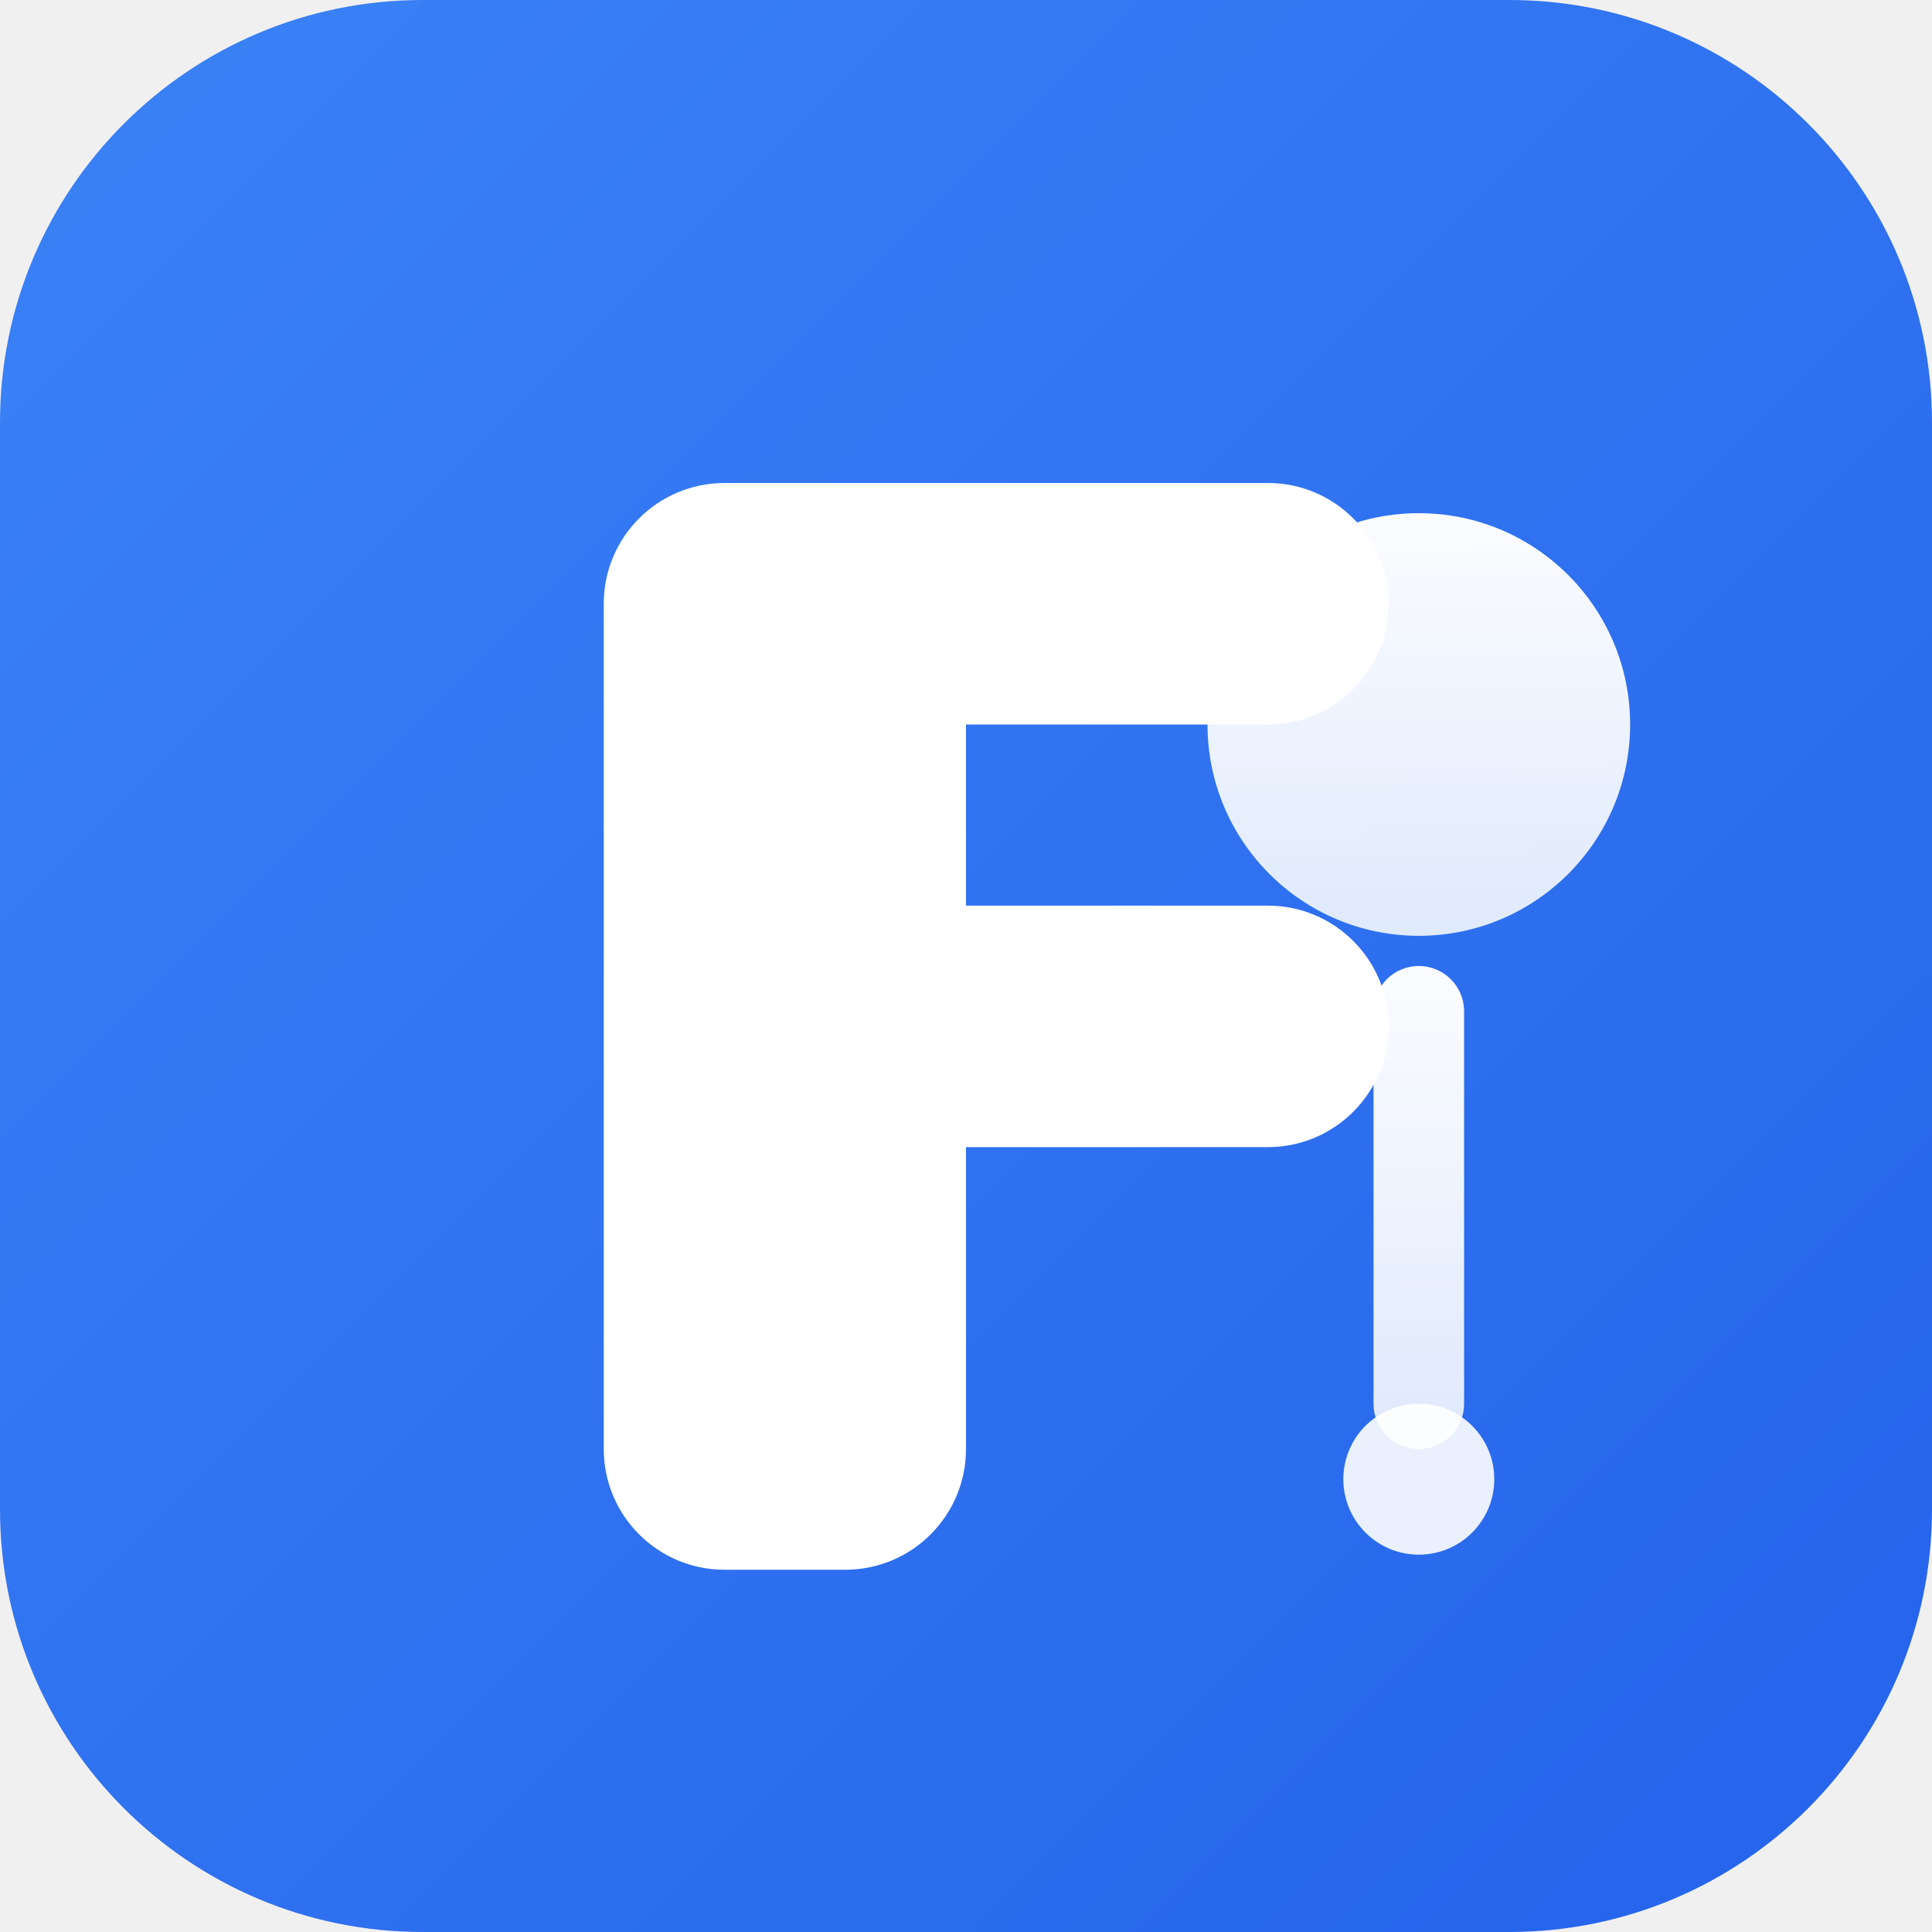
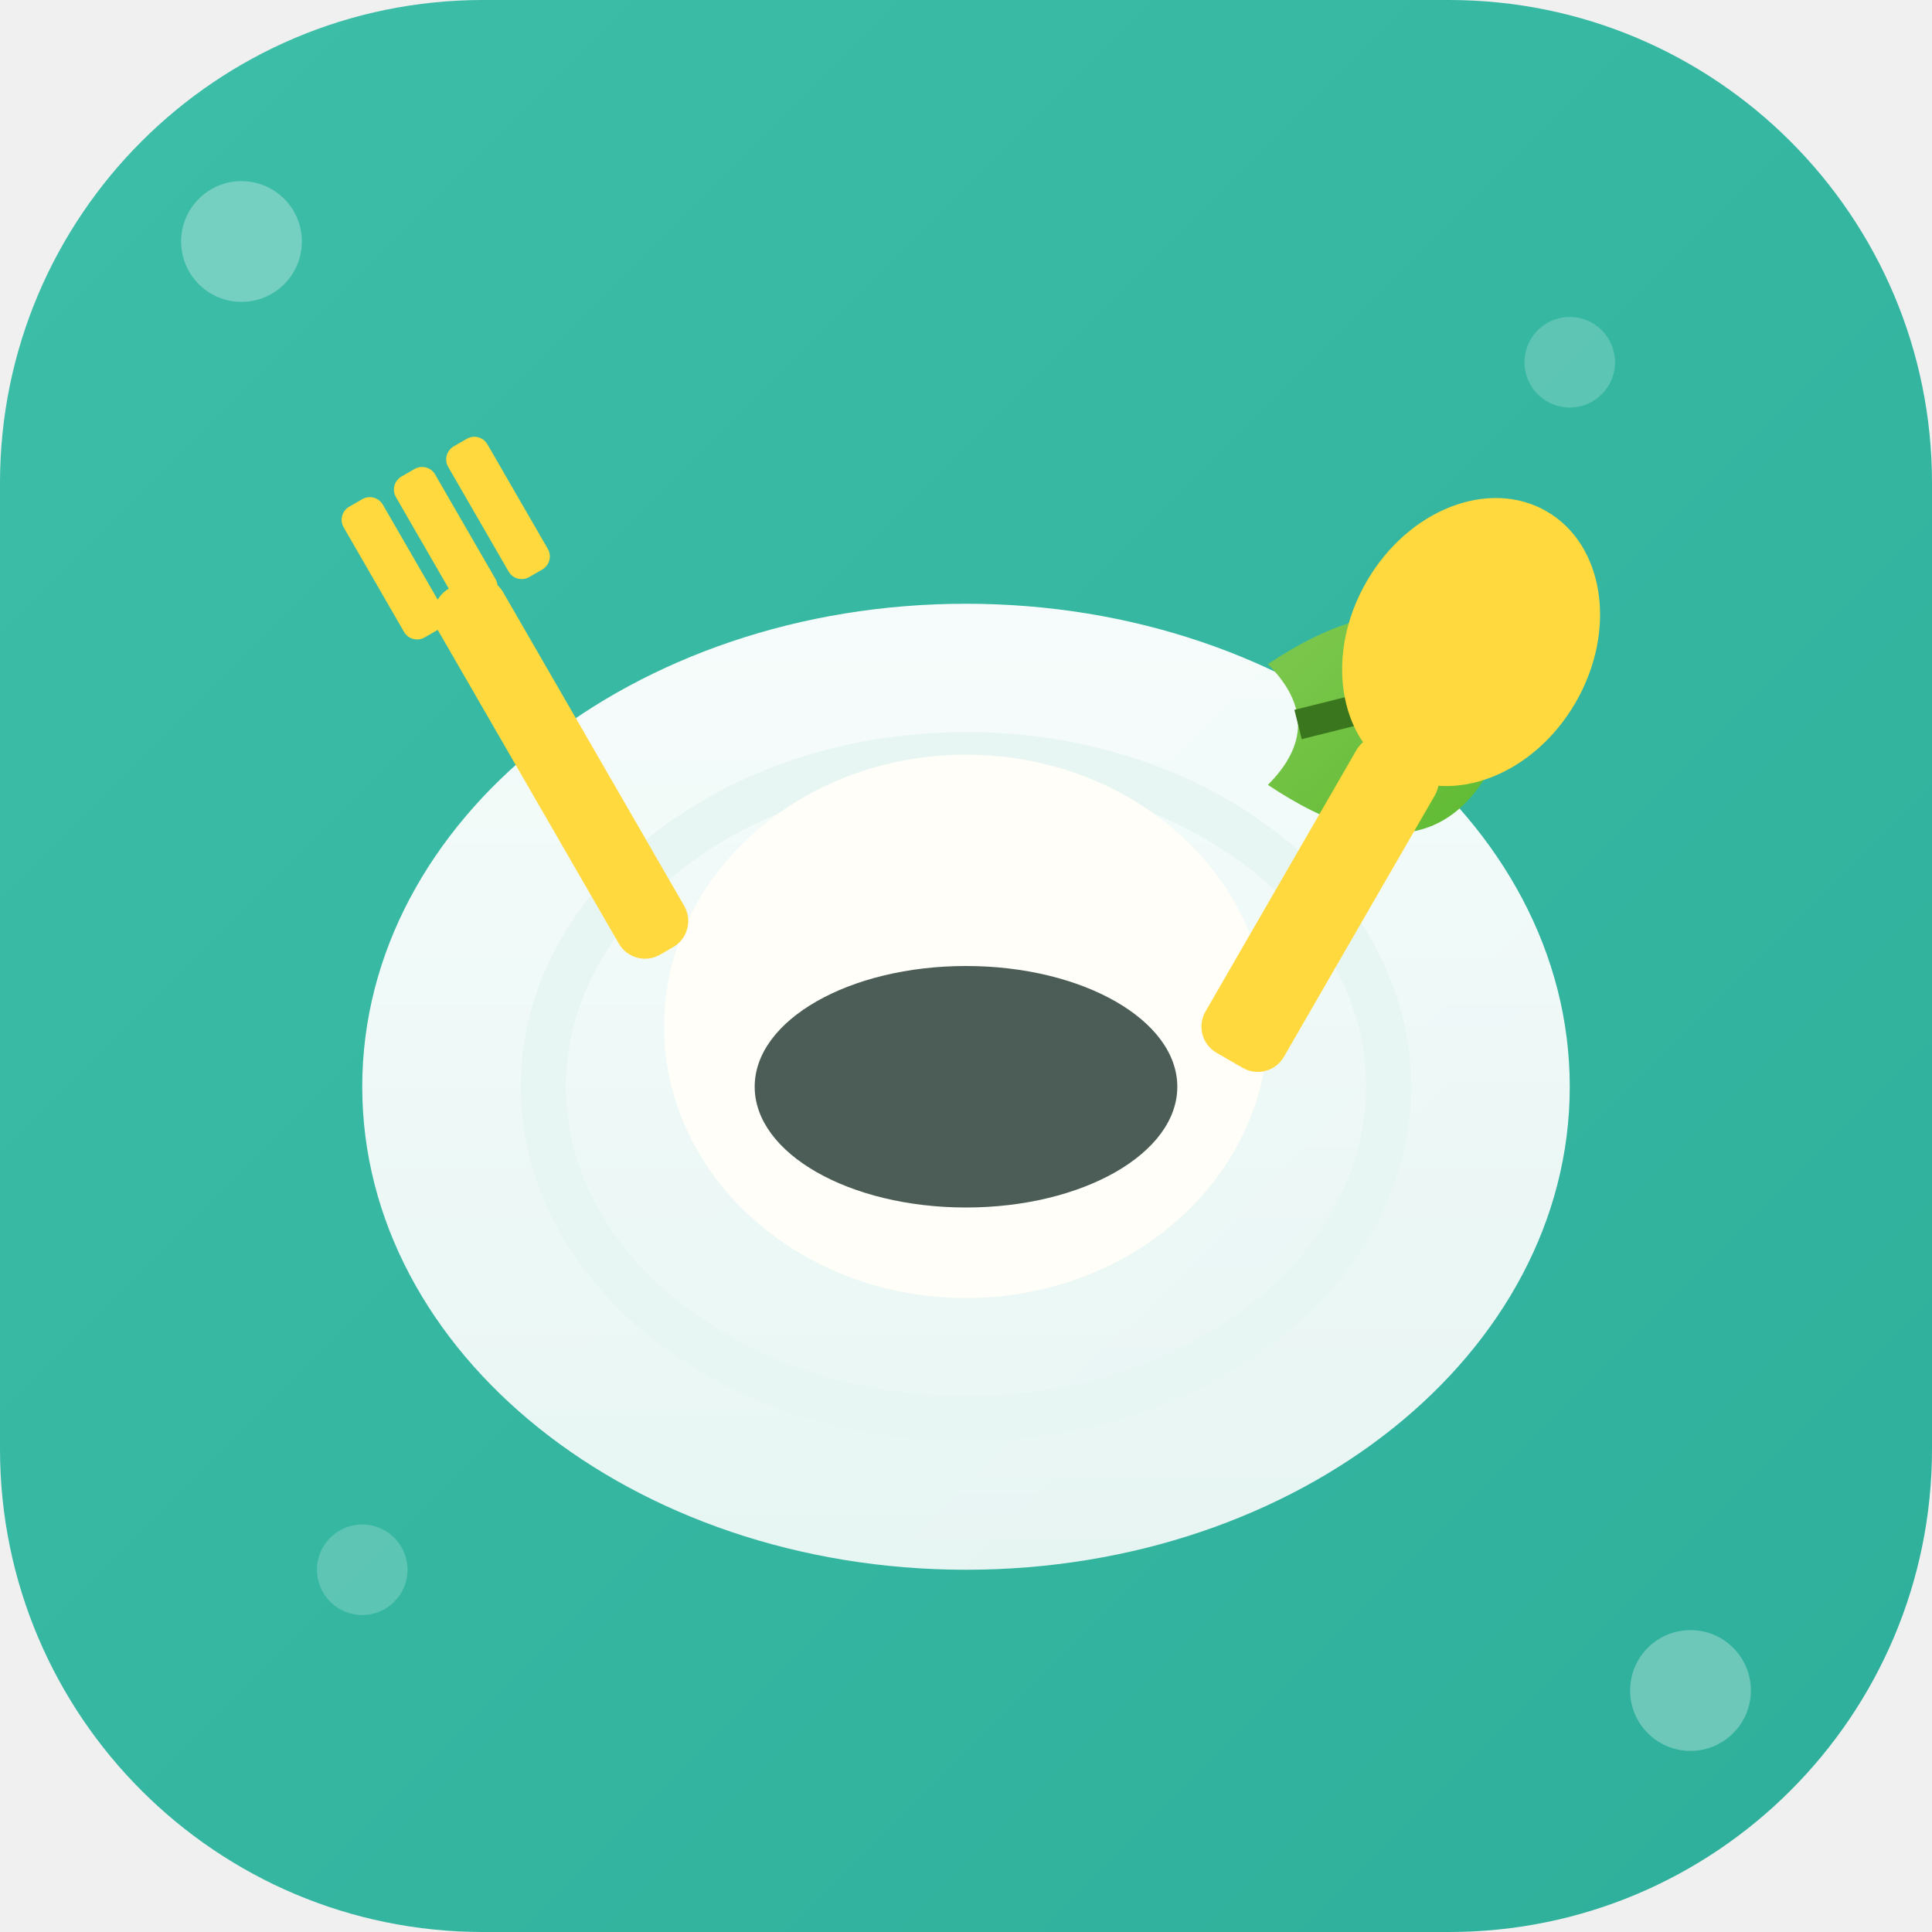
<svg xmlns="http://www.w3.org/2000/svg" viewBox="0 0 64 64" role="img" aria-labelledby="title desc">
  <defs>
-     <linearGradient id="plannerGradient" x1="0%" y1="0%" x2="100%" y2="100%">
-       <stop offset="0%" stop-color="#3B82F6" />
-       <stop offset="100%" stop-color="#2563EB" />
+     <linearGradient id="bgGrad" x1="0%" y1="0%" x2="100%" y2="100%">
+       <stop offset="0%" stop-color="#3DBEA8" />
+       <stop offset="100%" stop-color="#2EAF9B" />
    </linearGradient>
-     <linearGradient id="spoonHighlight" x1="0%" y1="0%" x2="0%" y2="100%">
-       <stop offset="0%" stop-color="rgba(255,255,255,0.98)" />
-       <stop offset="100%" stop-color="rgba(255,255,255,0.85)" />
+     <linearGradient id="plateGrad" x1="0%" y1="0%" x2="0%" y2="100%">
+       <stop offset="0%" stop-color="#FFFFFF" />
+       <stop offset="100%" stop-color="#F0F9F7" />
+     </linearGradient>
+     <linearGradient id="leafGrad" x1="0%" y1="0%" x2="100%" y2="100%">
+       <stop offset="0%" stop-color="#7EC850" />
+       <stop offset="100%" stop-color="#5EBA30" />
    </linearGradient>
  </defs>
-   <rect width="64" height="64" rx="14" fill="url(#plannerGradient)" />
-   <path d="M24 16h18a4 4 0 0 1 0 8H32v6h10a4 4 0 0 1 0 8H32v10a4 4 0 0 1-4 4h-4a4 4 0 0 1-4-4V20a4 4 0 0 1 4-4z" fill="white" />
-   <g transform="translate(34 12)">
-     <circle cx="13" cy="12" r="7" fill="url(#spoonHighlight)" />
-     <rect x="11.5" y="20" width="3" height="16" rx="1.5" fill="url(#spoonHighlight)" />
-     <circle cx="13" cy="37" r="2.5" fill="rgba(255,255,255,0.9)" />
+   <rect width="64" height="64" rx="16" fill="url(#bgGrad)" />
+   <circle cx="8" cy="8" r="2" fill="rgba(255,255,255,0.3)" />
+   <circle cx="56" cy="56" r="2" fill="rgba(255,255,255,0.3)" />
+   <circle cx="12" cy="52" r="1.5" fill="rgba(255,255,255,0.2)" />
+   <circle cx="52" cy="12" r="1.5" fill="rgba(255,255,255,0.2)" />
+   <ellipse cx="32" cy="36" rx="20" ry="16" fill="url(#plateGrad)" opacity="0.95" />
+   <ellipse cx="32" cy="36" rx="14" ry="11" fill="none" stroke="#E8F6F3" stroke-width="1.5" />
+   <ellipse cx="32" cy="34" rx="10" ry="9" fill="#FFFEF8" />
+   <ellipse cx="32" cy="36" rx="7" ry="4" fill="#1F352F" opacity="0.8" />
+   <path d="M42 22 Q48 18 50 24 Q48 30 42 26 Q44 24 42 22" fill="url(#leafGrad)" />
+   <path d="M43 24 L47 23" stroke="#3A761E" stroke-width="1" fill="none" />
+   <g transform="translate(14, 20) rotate(-30)">
+     <rect x="0" y="0" width="2.5" height="14" rx="1" fill="#FFD93D" />
+     <rect x="-1" y="-4" width="1.5" height="5" rx="0.5" fill="#FFD93D" />
+     <rect x="1" y="-4" width="1.5" height="5" rx="0.5" fill="#FFD93D" />
+     <rect x="3" y="-4" width="1.5" height="5" rx="0.5" fill="#FFD93D" />
+   </g>
+   <g transform="translate(46, 22) rotate(30)">
+     <ellipse cx="2" cy="-2" rx="4" ry="5" fill="#FFD93D" />
+     <rect x="0.5" y="2" width="3" height="12" rx="1" fill="#FFD93D" />
  </g>
</svg>
